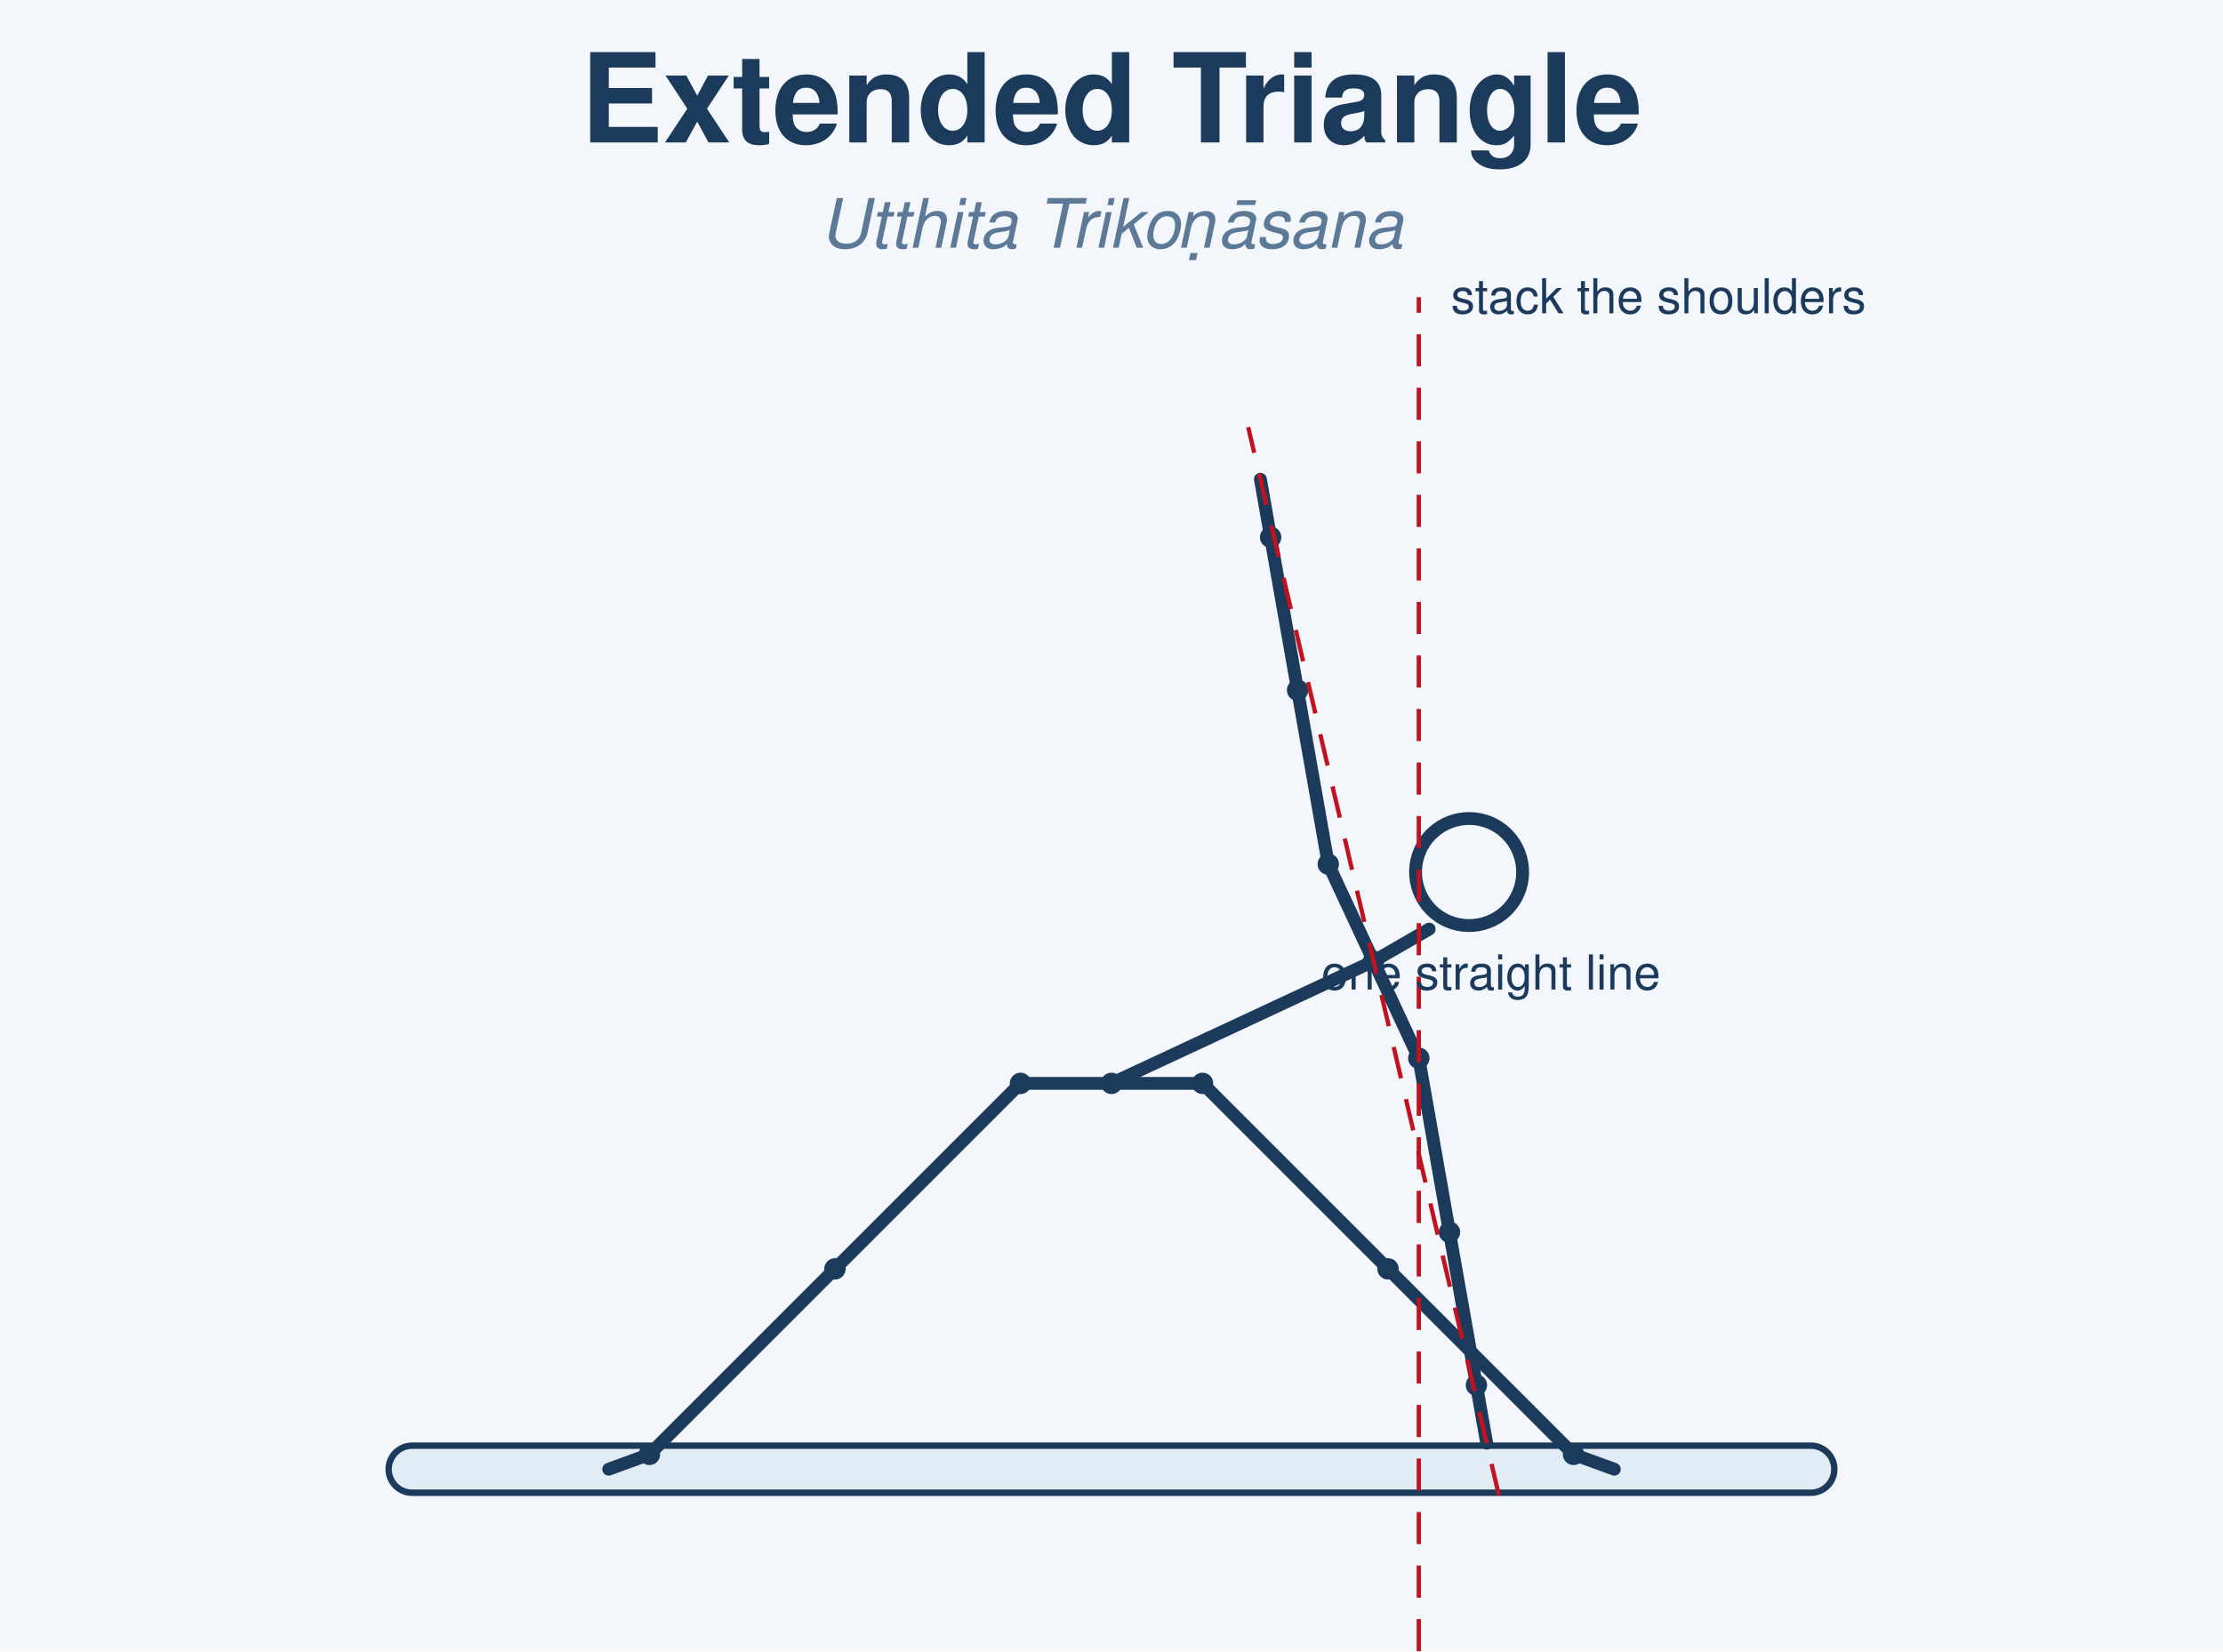
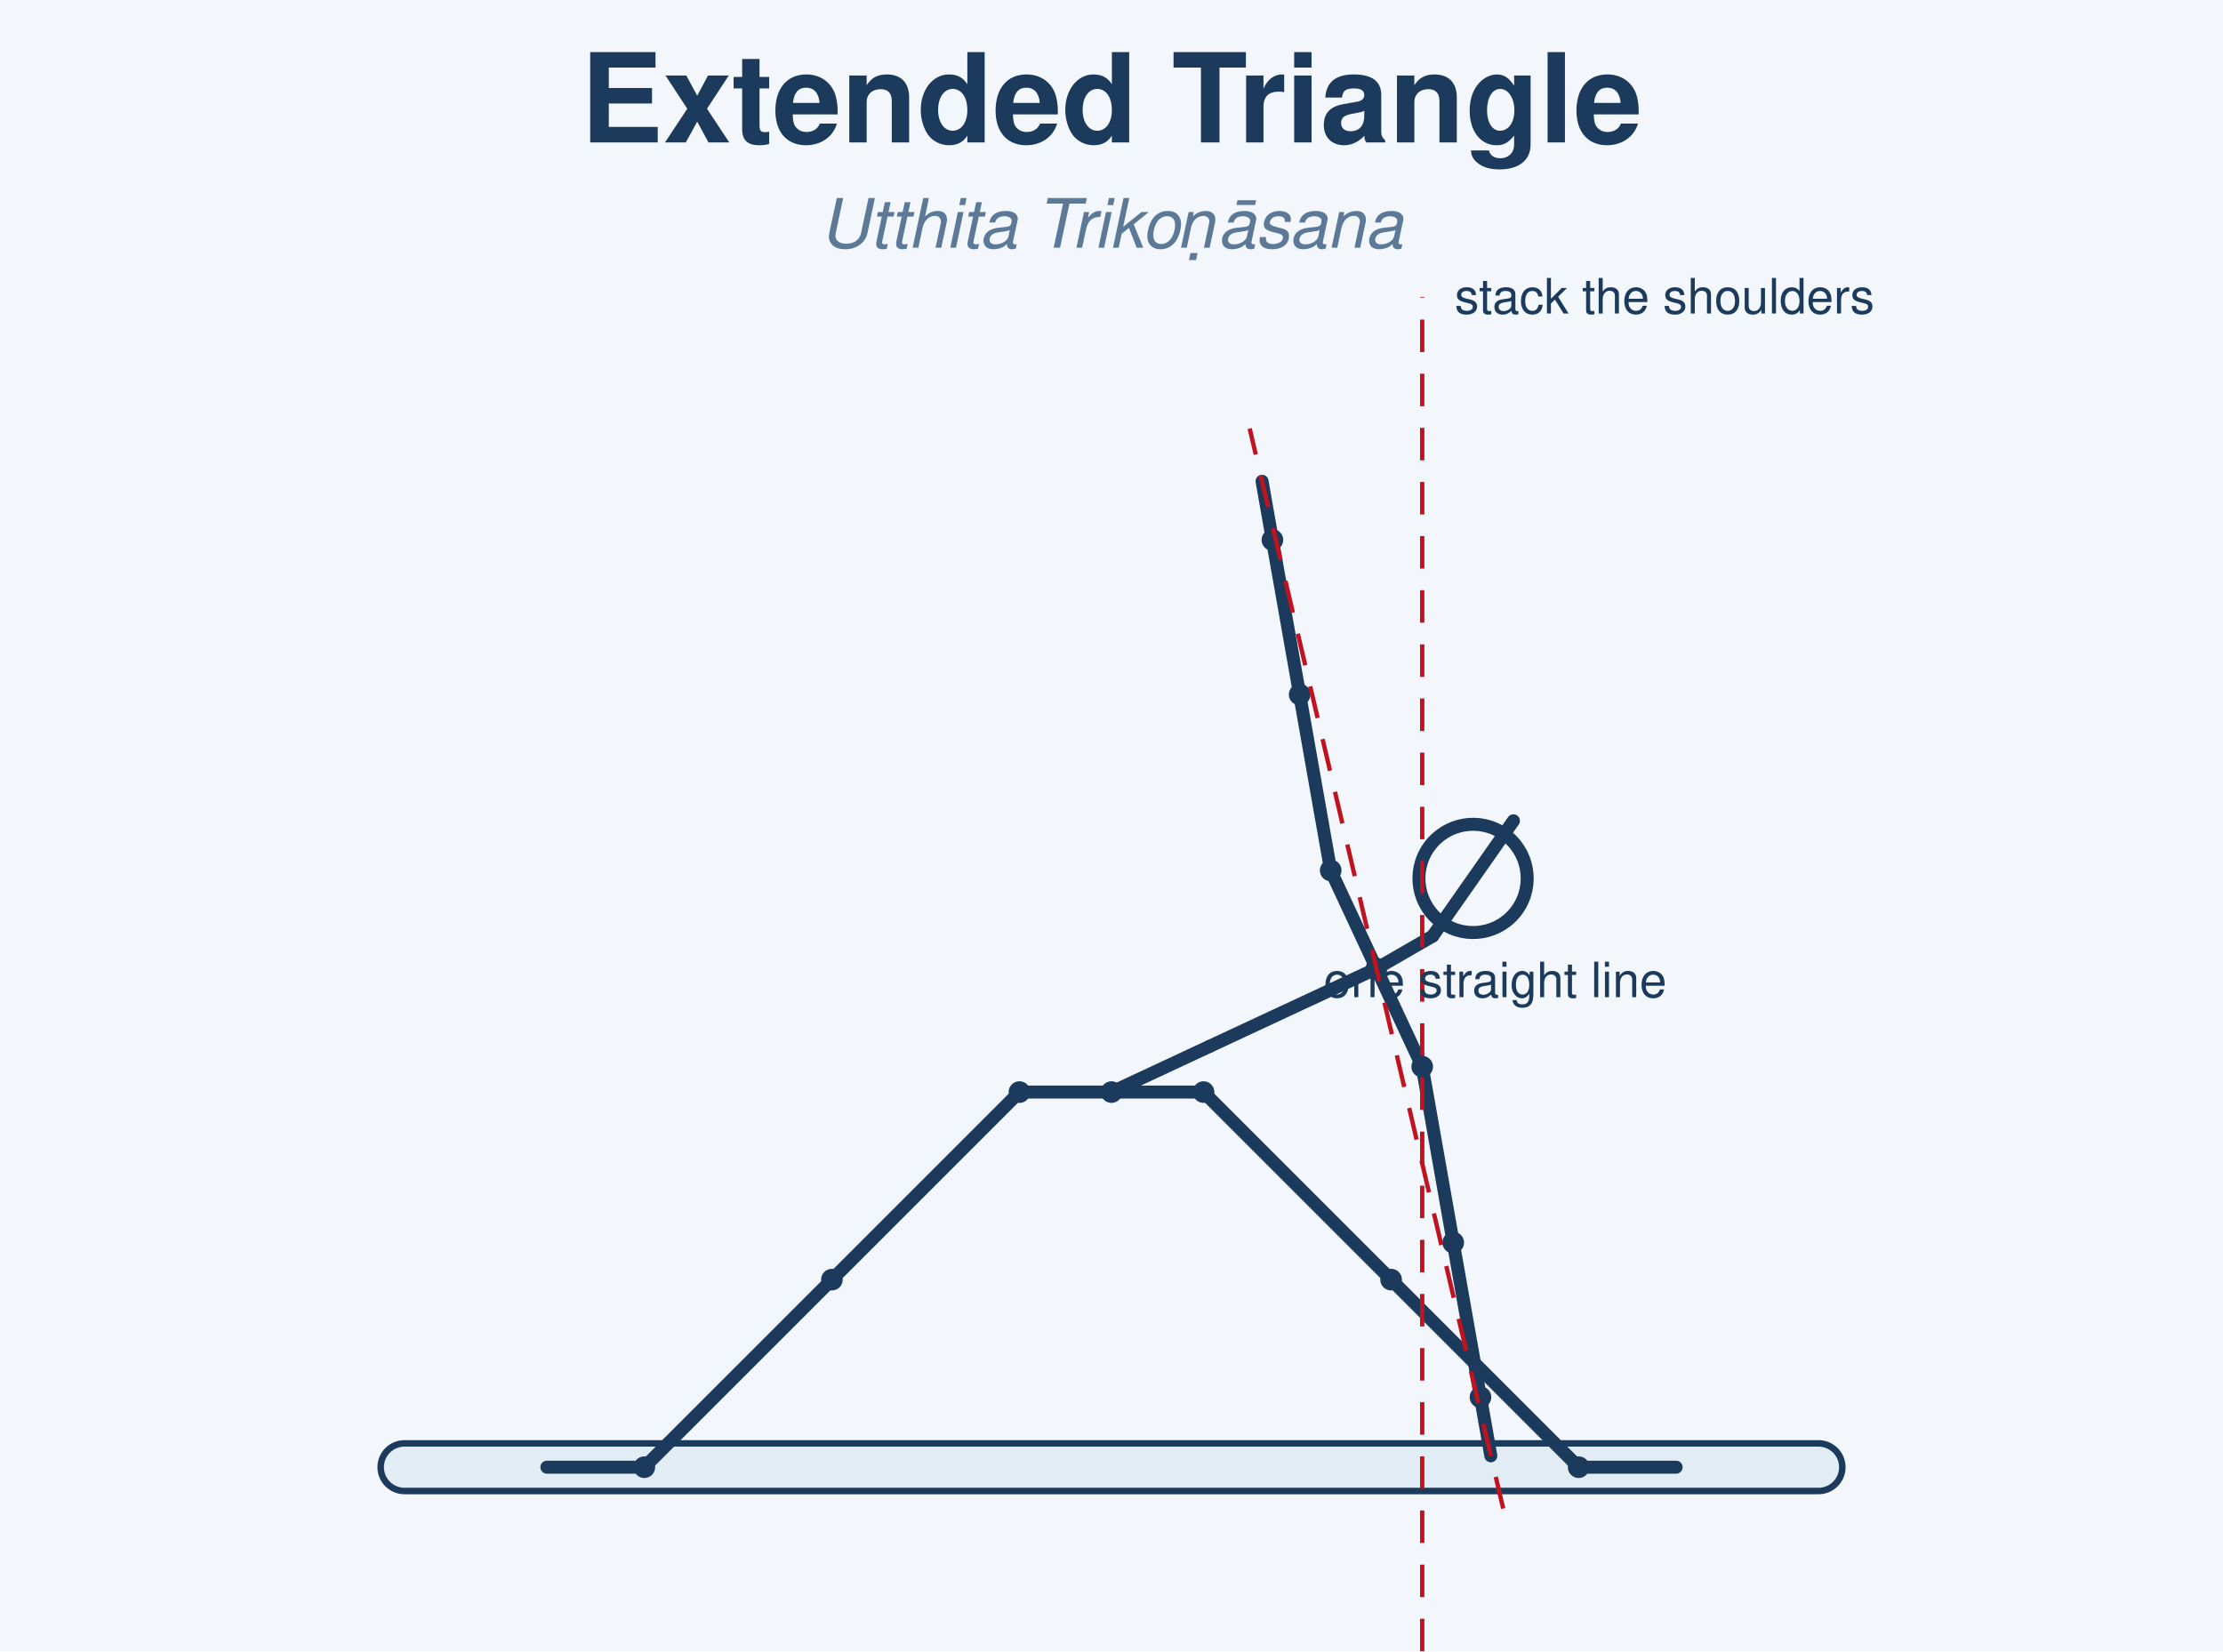
<svg xmlns="http://www.w3.org/2000/svg" viewBox="0 0 700 520" width="700" height="520" data-pose="utthita-trikonasana" data-style="blueprint" role="img" aria-label="Extended Triangle (Utthita Trikoṇāsana)">
  <defs>
    <marker id="asanakit-arrow" viewBox="0 0 10 10" refX="8" refY="5" markerWidth="5" markerHeight="5" orient="auto-start-reverse" markerUnits="strokeWidth">
      <path d="M 0 0 L 10 5 L 0 10 z" fill="#c1121f" />
    </marker>
  </defs>
  <rect data-layer="background" x="0" y="0" width="700" height="520" fill="#f3f7fb" />
  <g data-layer="title">
    <text x="350" y="44.85" text-anchor="middle" fill="#1b3a5c" font-family="Helvetica Neue, Helvetica, Arial, sans-serif" font-size="39" font-weight="600">Extended Triangle</text>
    <text x="350" y="78" text-anchor="middle" fill="#5c7998" font-family="Helvetica Neue, Helvetica, Arial, sans-serif" font-size="21.45" font-style="italic">Utthita Trikoṇāsana</text>
  </g>
  <g data-layer="props">
-     <rect data-prop="mat" x="122.389" y="455.257" width="455.222" height="14.837" rx="7.418" fill="#e2ecf5" stroke="#1b3a5c" stroke-width="2.023" />
+     <rect data-prop="mat" x="119.868" y="454.54" width="460.264" height="15.001" rx="7.501" fill="#e2ecf5" stroke="#1b3a5c" stroke-width="2.046" />
  </g>
  <g data-layer="figure">
-     <g data-layer="limbs-far" />
-     <g data-layer="torso">
-       <line data-bone="pelvis" x1="350" y1="341.171" x2="380.561" y2="326.92" stroke="#1b3a5c" stroke-width="4.046" stroke-linecap="round" />
-       <line data-bone="spine" x1="380.561" y1="326.92" x2="432.514" y2="302.694" stroke="#1b3a5c" stroke-width="4.046" stroke-linecap="round" />
-       <line data-bone="neck" x1="432.514" y1="302.694" x2="450.036" y2="292.578" stroke="#1b3a5c" stroke-width="4.046" stroke-linecap="round" />
-       <line data-bone="clavicleL" x1="432.514" y1="302.694" x2="446.765" y2="333.254" stroke="#1b3a5c" stroke-width="4.046" stroke-linecap="round" />
-       <line data-bone="clavicleR" x1="432.514" y1="302.694" x2="418.263" y2="272.133" stroke="#1b3a5c" stroke-width="4.046" stroke-linecap="round" />
-       <line data-bone="hipL" x1="350" y1="341.171" x2="378.662" y2="341.171" stroke="#1b3a5c" stroke-width="4.046" stroke-linecap="round" />
-       <line data-bone="hipR" x1="350" y1="341.171" x2="321.338" y2="341.171" stroke="#1b3a5c" stroke-width="4.046" stroke-linecap="round" />
-     </g>
-     <ellipse data-part="head" cx="462.607" cy="274.623" rx="16.86" ry="16.86" transform="rotate(35.000 462.607 274.623)" fill="none" stroke="#1b3a5c" stroke-width="4.046" />
-     <g data-layer="limbs-near">
-       <line data-bone="upperArmL" x1="446.765" y1="333.254" x2="456.426" y2="388.047" stroke="#1b3a5c" stroke-width="4.046" stroke-linecap="round" />
-       <line data-bone="forearmL" x1="456.426" y1="388.047" x2="464.917" y2="436.199" stroke="#1b3a5c" stroke-width="4.046" stroke-linecap="round" />
-       <line data-bone="handL" x1="464.917" y1="436.199" x2="468.137" y2="454.463" stroke="#1b3a5c" stroke-width="4.046" stroke-linecap="round" />
-       <line data-bone="thighL" x1="378.662" y1="341.171" x2="437.079" y2="399.588" stroke="#1b3a5c" stroke-width="4.046" stroke-linecap="round" />
-       <line data-bone="shinL" x1="437.079" y1="399.588" x2="495.496" y2="458.005" stroke="#1b3a5c" stroke-width="4.046" stroke-linecap="round" />
-       <line data-bone="footL" x1="495.496" y1="458.005" x2="508.329" y2="462.676" stroke="#1b3a5c" stroke-width="4.046" stroke-linecap="round" />
-       <line data-bone="upperArmR" x1="418.263" y1="272.133" x2="408.602" y2="217.34" stroke="#1b3a5c" stroke-width="4.046" stroke-linecap="round" />
-       <line data-bone="forearmR" x1="408.602" y1="217.34" x2="400.112" y2="169.189" stroke="#1b3a5c" stroke-width="4.046" stroke-linecap="round" />
-       <line data-bone="handR" x1="400.112" y1="169.189" x2="396.891" y2="150.924" stroke="#1b3a5c" stroke-width="4.046" stroke-linecap="round" />
-       <line data-bone="thighR" x1="321.338" y1="341.171" x2="262.921" y2="399.588" stroke="#1b3a5c" stroke-width="4.046" stroke-linecap="round" />
-       <line data-bone="shinR" x1="262.921" y1="399.588" x2="204.504" y2="458.005" stroke="#1b3a5c" stroke-width="4.046" stroke-linecap="round" />
-       <line data-bone="footR" x1="204.504" y1="458.005" x2="191.671" y2="462.676" stroke="#1b3a5c" stroke-width="4.046" stroke-linecap="round" />
-     </g>
+     <line data-bone="hipL" x1="350" y1="343.913" x2="378.98" y2="343.913" stroke="#1b3a5c" stroke-width="4.091" stroke-linecap="round" />
+     <line data-bone="hipR" x1="350" y1="343.913" x2="321.02" y2="343.913" stroke="#1b3a5c" stroke-width="4.091" stroke-linecap="round" />
+     <line data-bone="pelvis" x1="350" y1="343.913" x2="380.899" y2="329.504" stroke="#1b3a5c" stroke-width="4.091" stroke-linecap="round" />
+     <line data-bone="spine" x1="380.899" y1="329.504" x2="433.428" y2="305.009" stroke="#1b3a5c" stroke-width="4.091" stroke-linecap="round" />
+     <line data-bone="thighL" x1="378.98" y1="343.913" x2="438.044" y2="402.977" stroke="#1b3a5c" stroke-width="4.091" stroke-linecap="round" />
+     <line data-bone="thighR" x1="321.02" y1="343.913" x2="261.956" y2="402.977" stroke="#1b3a5c" stroke-width="4.091" stroke-linecap="round" />
+     <line data-bone="upperArmL" x1="447.837" y1="335.909" x2="457.605" y2="391.309" stroke="#1b3a5c" stroke-width="4.091" stroke-linecap="round" />
+     <line data-bone="clavicleL" x1="433.428" y1="305.009" x2="447.837" y2="335.909" stroke="#1b3a5c" stroke-width="4.091" stroke-linecap="round" />
+     <line data-bone="forearmL" x1="457.605" y1="391.309" x2="466.19" y2="439.993" stroke="#1b3a5c" stroke-width="4.091" stroke-linecap="round" />
+     <line data-bone="handL" x1="466.19" y1="439.993" x2="469.446" y2="458.46" stroke="#1b3a5c" stroke-width="4.091" stroke-linecap="round" />
+     <line data-bone="neck" x1="433.428" y1="305.009" x2="451.144" y2="294.781" stroke="#1b3a5c" stroke-width="4.091" stroke-linecap="round" />
+     <line data-bone="clavicleR" x1="433.428" y1="305.009" x2="419.02" y2="274.11" stroke="#1b3a5c" stroke-width="4.091" stroke-linecap="round" />
+     <line data-bone="upperArmR" x1="419.02" y1="274.11" x2="409.251" y2="218.71" stroke="#1b3a5c" stroke-width="4.091" stroke-linecap="round" />
+     <line data-bone="head" x1="451.144" y1="294.781" x2="476.565" y2="258.475" stroke="#1b3a5c" stroke-width="4.091" stroke-linecap="round" />
+     <ellipse data-part="head" cx="463.855" cy="276.628" rx="17.047" ry="17.047" transform="rotate(35.000 463.855 276.628)" fill="none" stroke="#1b3a5c" stroke-width="4.091" />
+     <line data-bone="forearmR" x1="409.251" y1="218.71" x2="400.667" y2="170.026" stroke="#1b3a5c" stroke-width="4.091" stroke-linecap="round" />
+     <line data-bone="shinL" x1="438.044" y1="402.977" x2="497.108" y2="462.041" stroke="#1b3a5c" stroke-width="4.091" stroke-linecap="round" />
+     <line data-bone="shinR" x1="261.956" y1="402.977" x2="202.892" y2="462.041" stroke="#1b3a5c" stroke-width="4.091" stroke-linecap="round" />
+     <line data-bone="handR" x1="400.667" y1="170.026" x2="397.41" y2="151.559" stroke="#1b3a5c" stroke-width="4.091" stroke-linecap="round" />
+     <line data-bone="footL" x1="497.108" y1="462.041" x2="527.792" y2="462.041" stroke="#1b3a5c" stroke-width="4.091" stroke-linecap="round" />
+     <line data-bone="footR" x1="202.892" y1="462.041" x2="172.208" y2="462.041" stroke="#1b3a5c" stroke-width="4.091" stroke-linecap="round" />
    <g data-part="joints">
-       <circle data-joint="shoulderL" cx="446.765" cy="333.254" r="3.372" fill="#1b3a5c" />
-       <circle data-joint="elbowL" cx="456.426" cy="388.047" r="3.372" fill="#1b3a5c" />
-       <circle data-joint="wristL" cx="464.917" cy="436.199" r="3.372" fill="#1b3a5c" />
-       <circle data-joint="shoulderR" cx="418.263" cy="272.133" r="3.372" fill="#1b3a5c" />
-       <circle data-joint="elbowR" cx="408.602" cy="217.34" r="3.372" fill="#1b3a5c" />
-       <circle data-joint="wristR" cx="400.112" cy="169.189" r="3.372" fill="#1b3a5c" />
-       <circle data-joint="hipJointL" cx="378.662" cy="341.171" r="3.372" fill="#1b3a5c" />
-       <circle data-joint="kneeL" cx="437.079" cy="399.588" r="3.372" fill="#1b3a5c" />
-       <circle data-joint="ankleL" cx="495.496" cy="458.005" r="3.372" fill="#1b3a5c" />
-       <circle data-joint="hipJointR" cx="321.338" cy="341.171" r="3.372" fill="#1b3a5c" />
-       <circle data-joint="kneeR" cx="262.921" cy="399.588" r="3.372" fill="#1b3a5c" />
-       <circle data-joint="ankleR" cx="204.504" cy="458.005" r="3.372" fill="#1b3a5c" />
-       <circle data-joint="chest" cx="432.514" cy="302.694" r="3.372" fill="#1b3a5c" />
-       <circle data-joint="hipCenter" cx="350" cy="341.171" r="3.372" fill="#1b3a5c" />
+       <circle data-joint="shoulderL" cx="447.837" cy="335.909" r="3.409" fill="#1b3a5c" />
+       <circle data-joint="elbowL" cx="457.605" cy="391.309" r="3.409" fill="#1b3a5c" />
+       <circle data-joint="wristL" cx="466.19" cy="439.993" r="3.409" fill="#1b3a5c" />
+       <circle data-joint="shoulderR" cx="419.02" cy="274.11" r="3.409" fill="#1b3a5c" />
+       <circle data-joint="elbowR" cx="409.251" cy="218.71" r="3.409" fill="#1b3a5c" />
+       <circle data-joint="wristR" cx="400.667" cy="170.026" r="3.409" fill="#1b3a5c" />
+       <circle data-joint="hipJointL" cx="378.98" cy="343.913" r="3.409" fill="#1b3a5c" />
+       <circle data-joint="kneeL" cx="438.044" cy="402.977" r="3.409" fill="#1b3a5c" />
+       <circle data-joint="ankleL" cx="497.108" cy="462.041" r="3.409" fill="#1b3a5c" />
+       <circle data-joint="hipJointR" cx="321.02" cy="343.913" r="3.409" fill="#1b3a5c" />
+       <circle data-joint="kneeR" cx="261.956" cy="402.977" r="3.409" fill="#1b3a5c" />
+       <circle data-joint="ankleR" cx="202.892" cy="462.041" r="3.409" fill="#1b3a5c" />
+       <circle data-joint="chest" cx="433.428" cy="305.009" r="3.409" fill="#1b3a5c" />
+       <circle data-joint="hipCenter" cx="350" cy="343.913" r="3.409" fill="#1b3a5c" />
    </g>
  </g>
  <g data-layer="annotations">
    <g data-annotation="plumb">
-       <line x1="446.765" y1="520" x2="446.765" y2="93.6" stroke="#c1121f" stroke-width="1.349" stroke-dasharray="10.116 6.744" fill="none" />
-       <text x="456.881" y="93.6" fill="#1b3a5c" font-family="Helvetica Neue, Helvetica, Arial, sans-serif" font-size="15.174" dominant-baseline="middle">stack the shoulders</text>
+       <line x1="447.837" y1="520" x2="447.837" y2="93.6" stroke="#c1121f" stroke-width="1.364" stroke-dasharray="10.228 6.819" fill="none" />
+       <text x="458.065" y="93.6" fill="#1b3a5c" font-family="Helvetica Neue, Helvetica, Arial, sans-serif" font-size="15.342" dominant-baseline="middle">stack the shoulders</text>
    </g>
    <g data-annotation="line">
-       <line x1="471.99" y1="470.877" x2="393.038" y2="134.51" stroke="#c1121f" stroke-width="1.349" stroke-dasharray="10.116 6.744" fill="none" />
-       <text x="416.1" y="306.546" fill="#1b3a5c" font-family="Helvetica Neue, Helvetica, Arial, sans-serif" font-size="15.174" dominant-baseline="middle">one straight line</text>
+       <line x1="473.341" y1="475.056" x2="393.515" y2="134.963" stroke="#c1121f" stroke-width="1.364" stroke-dasharray="10.228 6.819" fill="none" />
+       <text x="416.832" y="308.905" fill="#1b3a5c" font-family="Helvetica Neue, Helvetica, Arial, sans-serif" font-size="15.342" dominant-baseline="middle">one straight line</text>
    </g>
  </g>
</svg>
